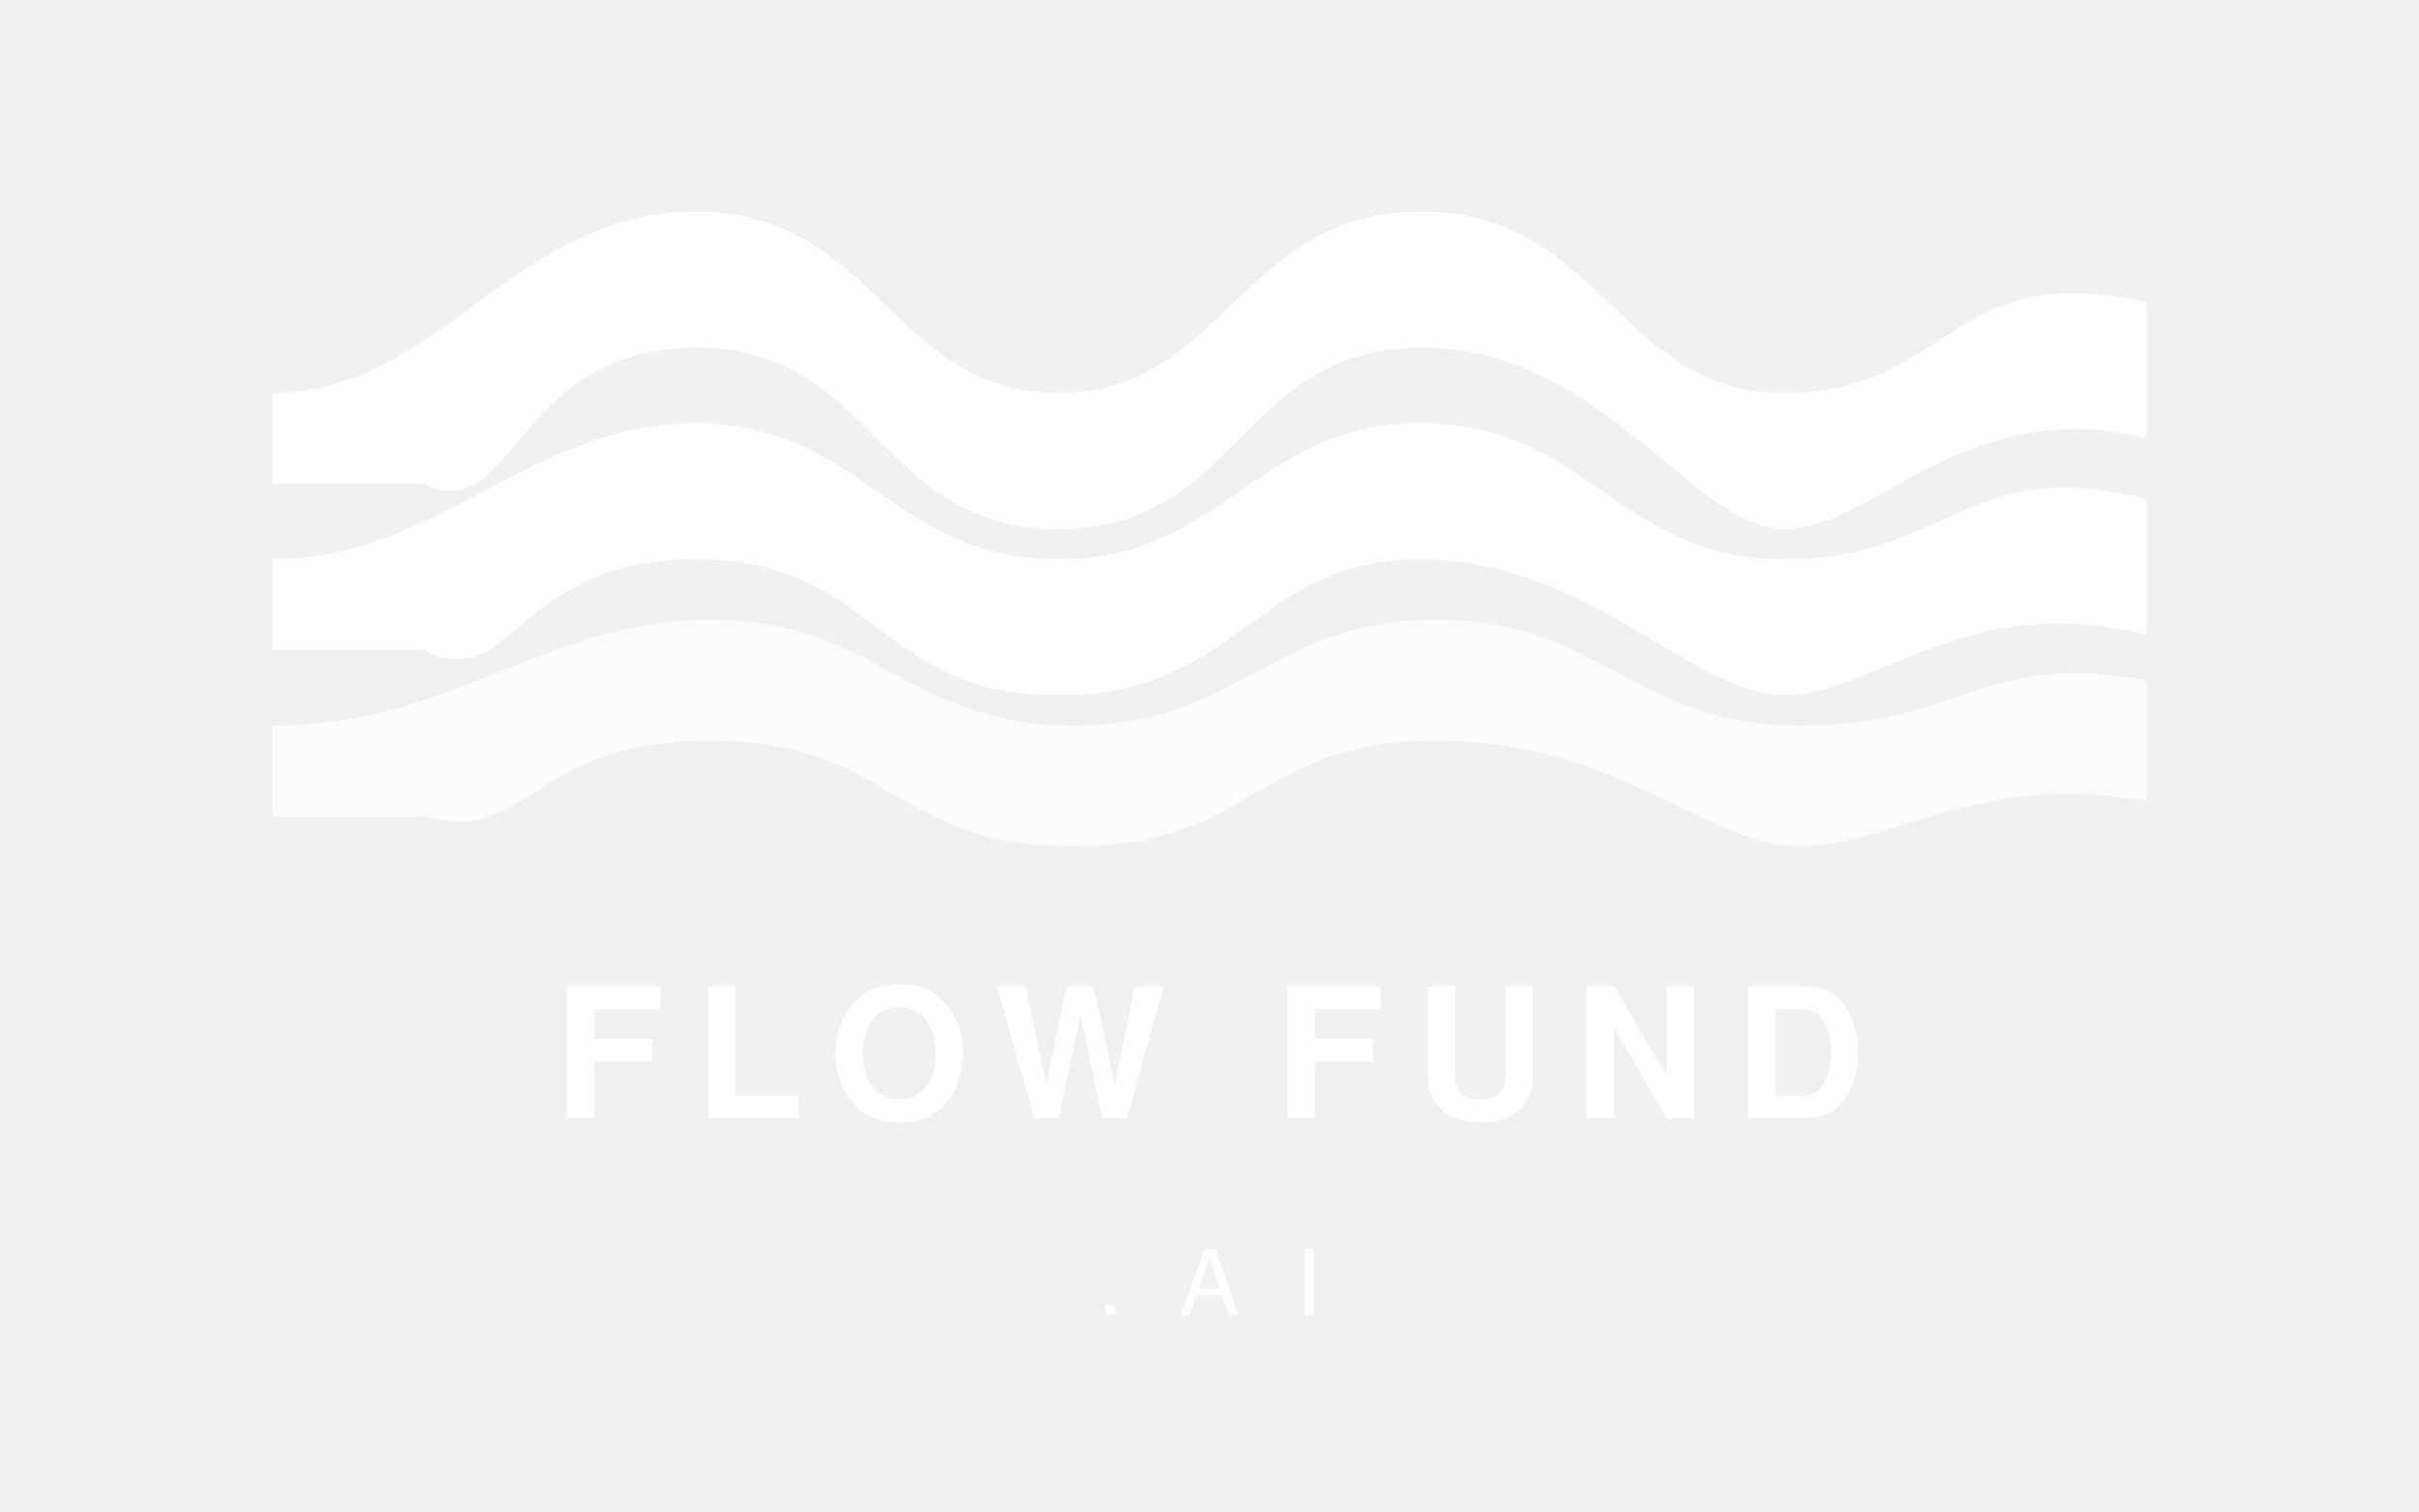
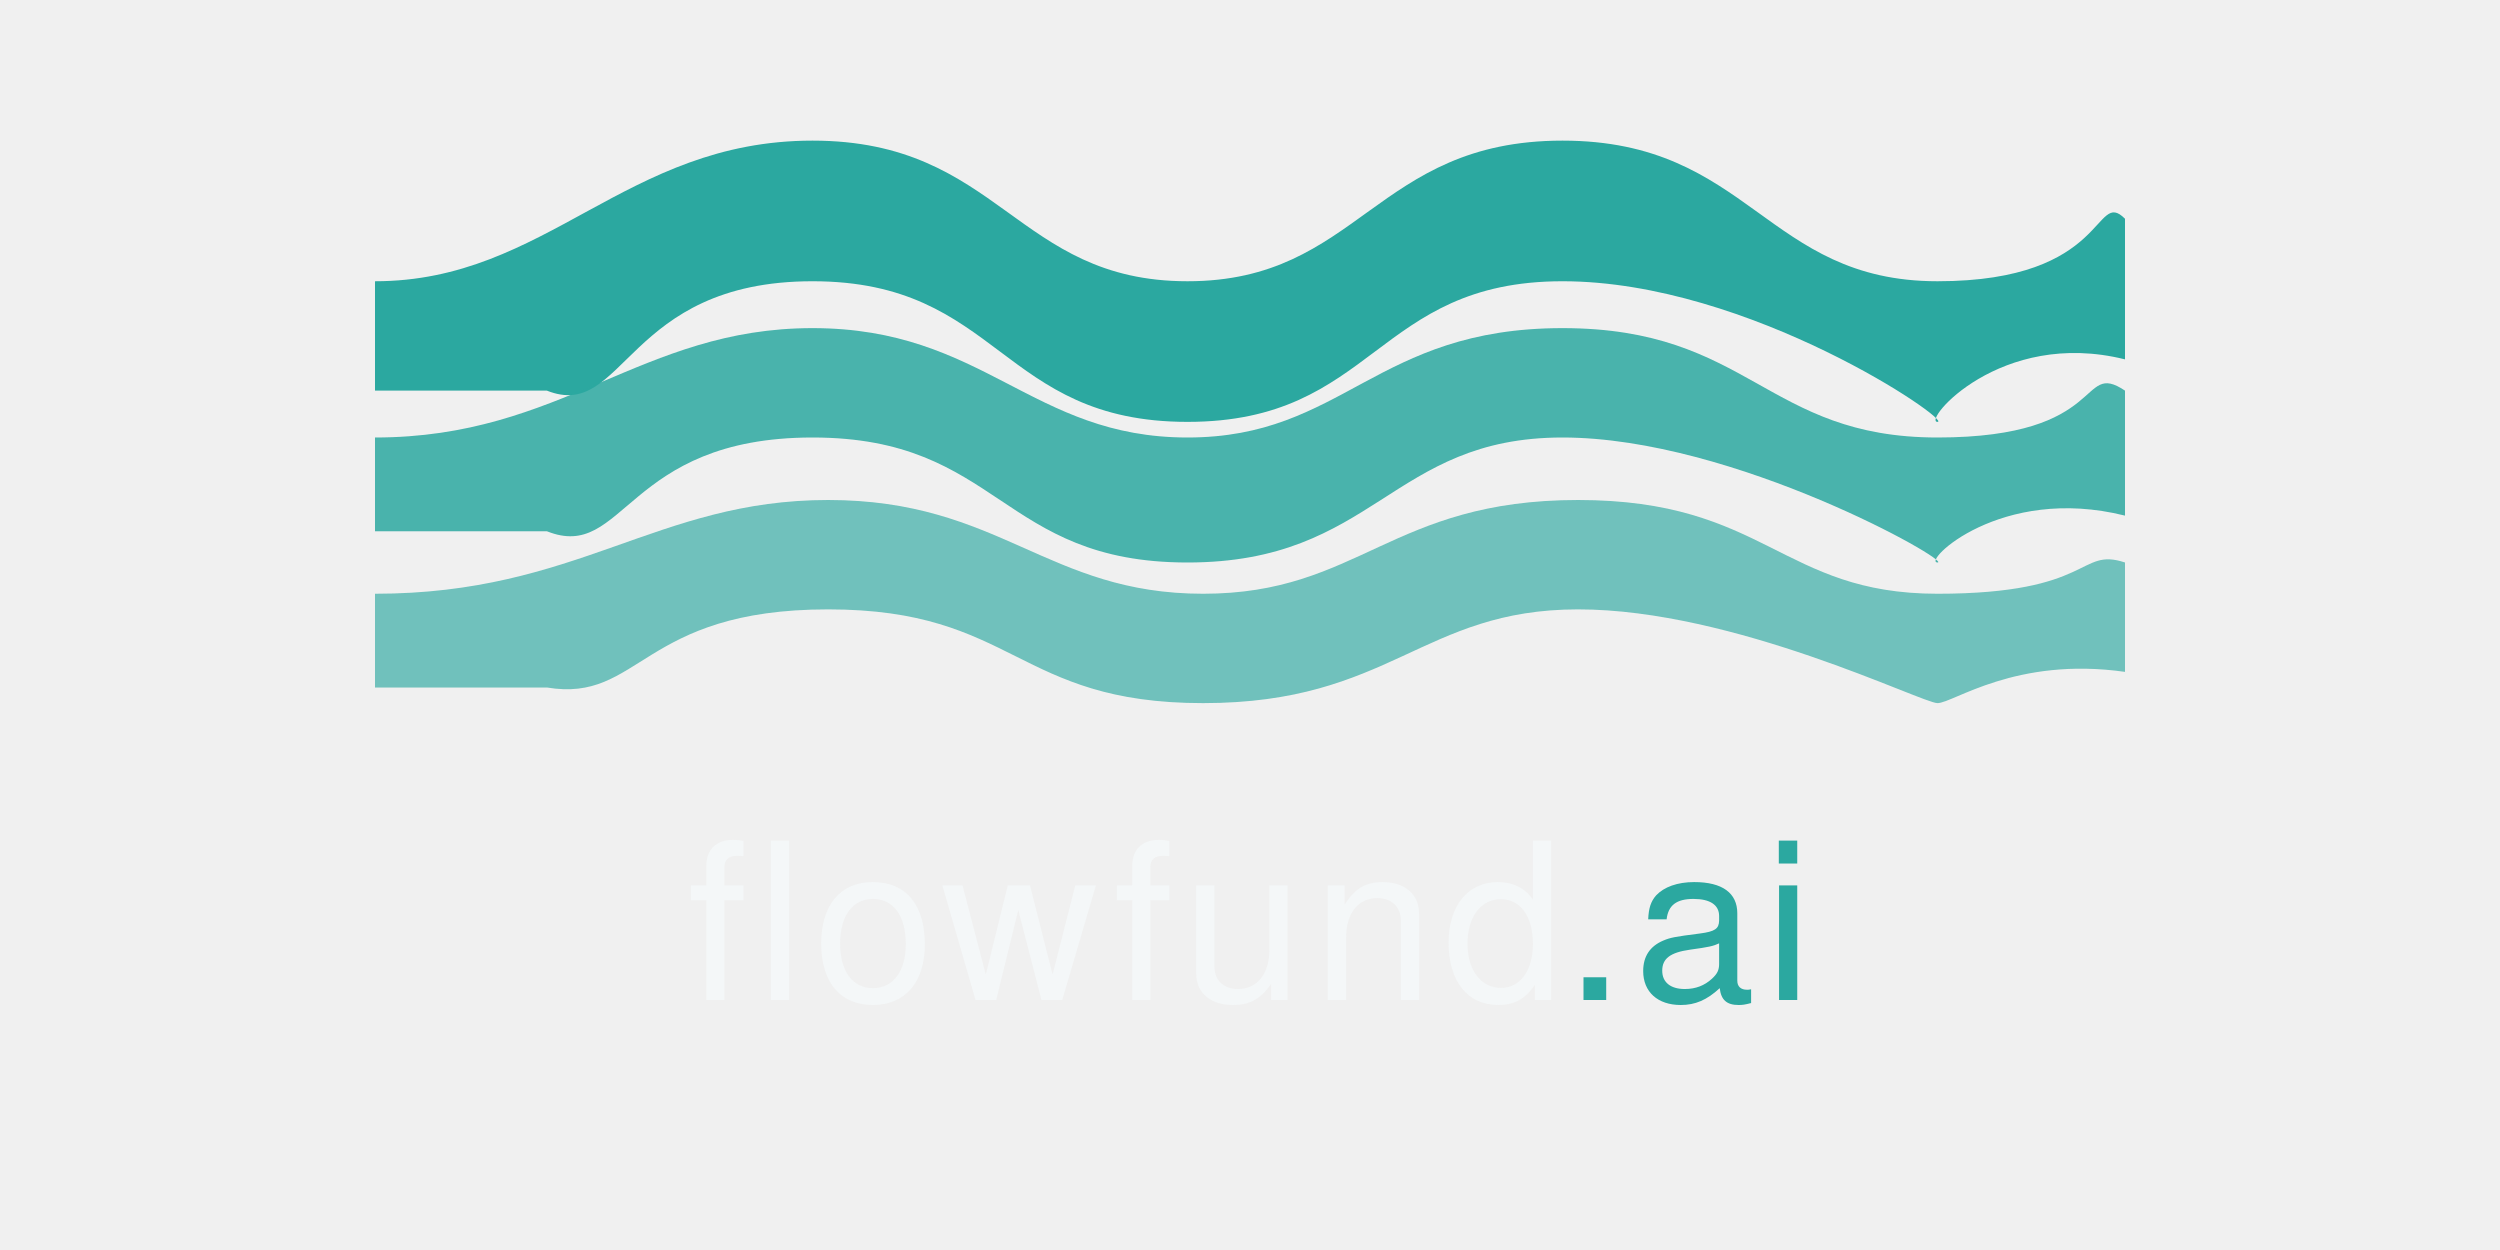
- <svg xmlns="http://www.w3.org/2000/svg" viewBox="0 0 320 200" role="img" aria-label="Flow Fund">
-   <path fill="#FFFFFF" d="M36 52     C58 52 68 28 92 28 S118 52 140 52 S164 28 188 28 S214 52 236 52 S258 34 284 40     L284 58 C260 52 248 70 236 70 S212 46 188 46 S164 70 140 70 S116 46 92 46 S68 70 56 64 L36 64 Z" />
-   <path fill="#FFFFFF" d="M36 74     C58 74 70 56 92 56 S118 74 140 74 S166 56 188 56 S214 74 236 74 S260 60 284 66     L284 84 C260 78 248 92 236 92 S210 74 188 74 S164 92 140 92 S116 74 92 74 S68 92 56 86 L36 86 Z" />
-   <path fill="#FFFFFF" opacity="0.7" d="M36 96     C60 96 72 82 94 82 S120 96 142 96 S168 82 190 82 S216 96 238 96 S262 86 284 90     L284 106 C262 102 250 112 238 112 S214 98 190 98 S166 112 142 112 S118 98 94 98 S70 112 56 108 L36 108 Z" />
-   <text x="160" y="148" text-anchor="middle" fill="#FFFFFF" font-family="Montserrat, 'Helvetica Neue', Helvetica, Arial, sans-serif" font-size="24" font-weight="700" letter-spacing="0.16em">FLOW FUND</text>
-   <text x="160" y="174" text-anchor="middle" fill="#FFFFFF" font-family="Montserrat, 'Helvetica Neue', Helvetica, Arial, sans-serif" font-size="12" font-weight="500" letter-spacing="0.62em">.AI</text>
+ <svg xmlns="http://www.w3.org/2000/svg" viewBox="0 0 320 160" role="img" aria-label="flowfund.ai">
+   <path fill="#2BA8A0" d="M48 36     C70 36 80 18 104 18 S130 36 152 36 S176 18 200 18 S226 36 248 36 S268 24 272 28     L272 46 C256 42 246 54 248 54 S224 36 200 36 S176 54 152 54 S128 36 104 36 S80 54 70 50 L48 50 Z" />
+   <path fill="#2BA8A0" opacity="0.85" d="M48 56     C72 56 82 42 104 42 S132 56 152 56 S176 42 200 42 S226 56 248 56 S266 46 272 50     L272 66 C256 62 246 72 248 72 S222 56 200 56 S176 72 152 72 S128 56 104 56 S80 72 70 68 L48 68 Z" />
+   <path fill="#2BA8A0" opacity="0.65" d="M48 76     C74 76 84 64 106 64 S134 76 154 76 S178 64 202 64 S228 76 248 76 S266 70 272 72     L272 86 C258 84 250 90 248 90 S222 78 202 78 S178 90 154 90 S130 78 106 78 S82 90 70 88 L48 88 Z" />
+   <text x="160" y="128" text-anchor="middle" fill="#F4F7F8" font-family="'Outfit', 'Helvetica Neue', Helvetica, Arial, sans-serif" font-size="28" font-weight="500" letter-spacing="0.04em">flowfund<tspan fill="#2BA8A0" font-weight="400">.ai</tspan>
+   </text>
</svg>
